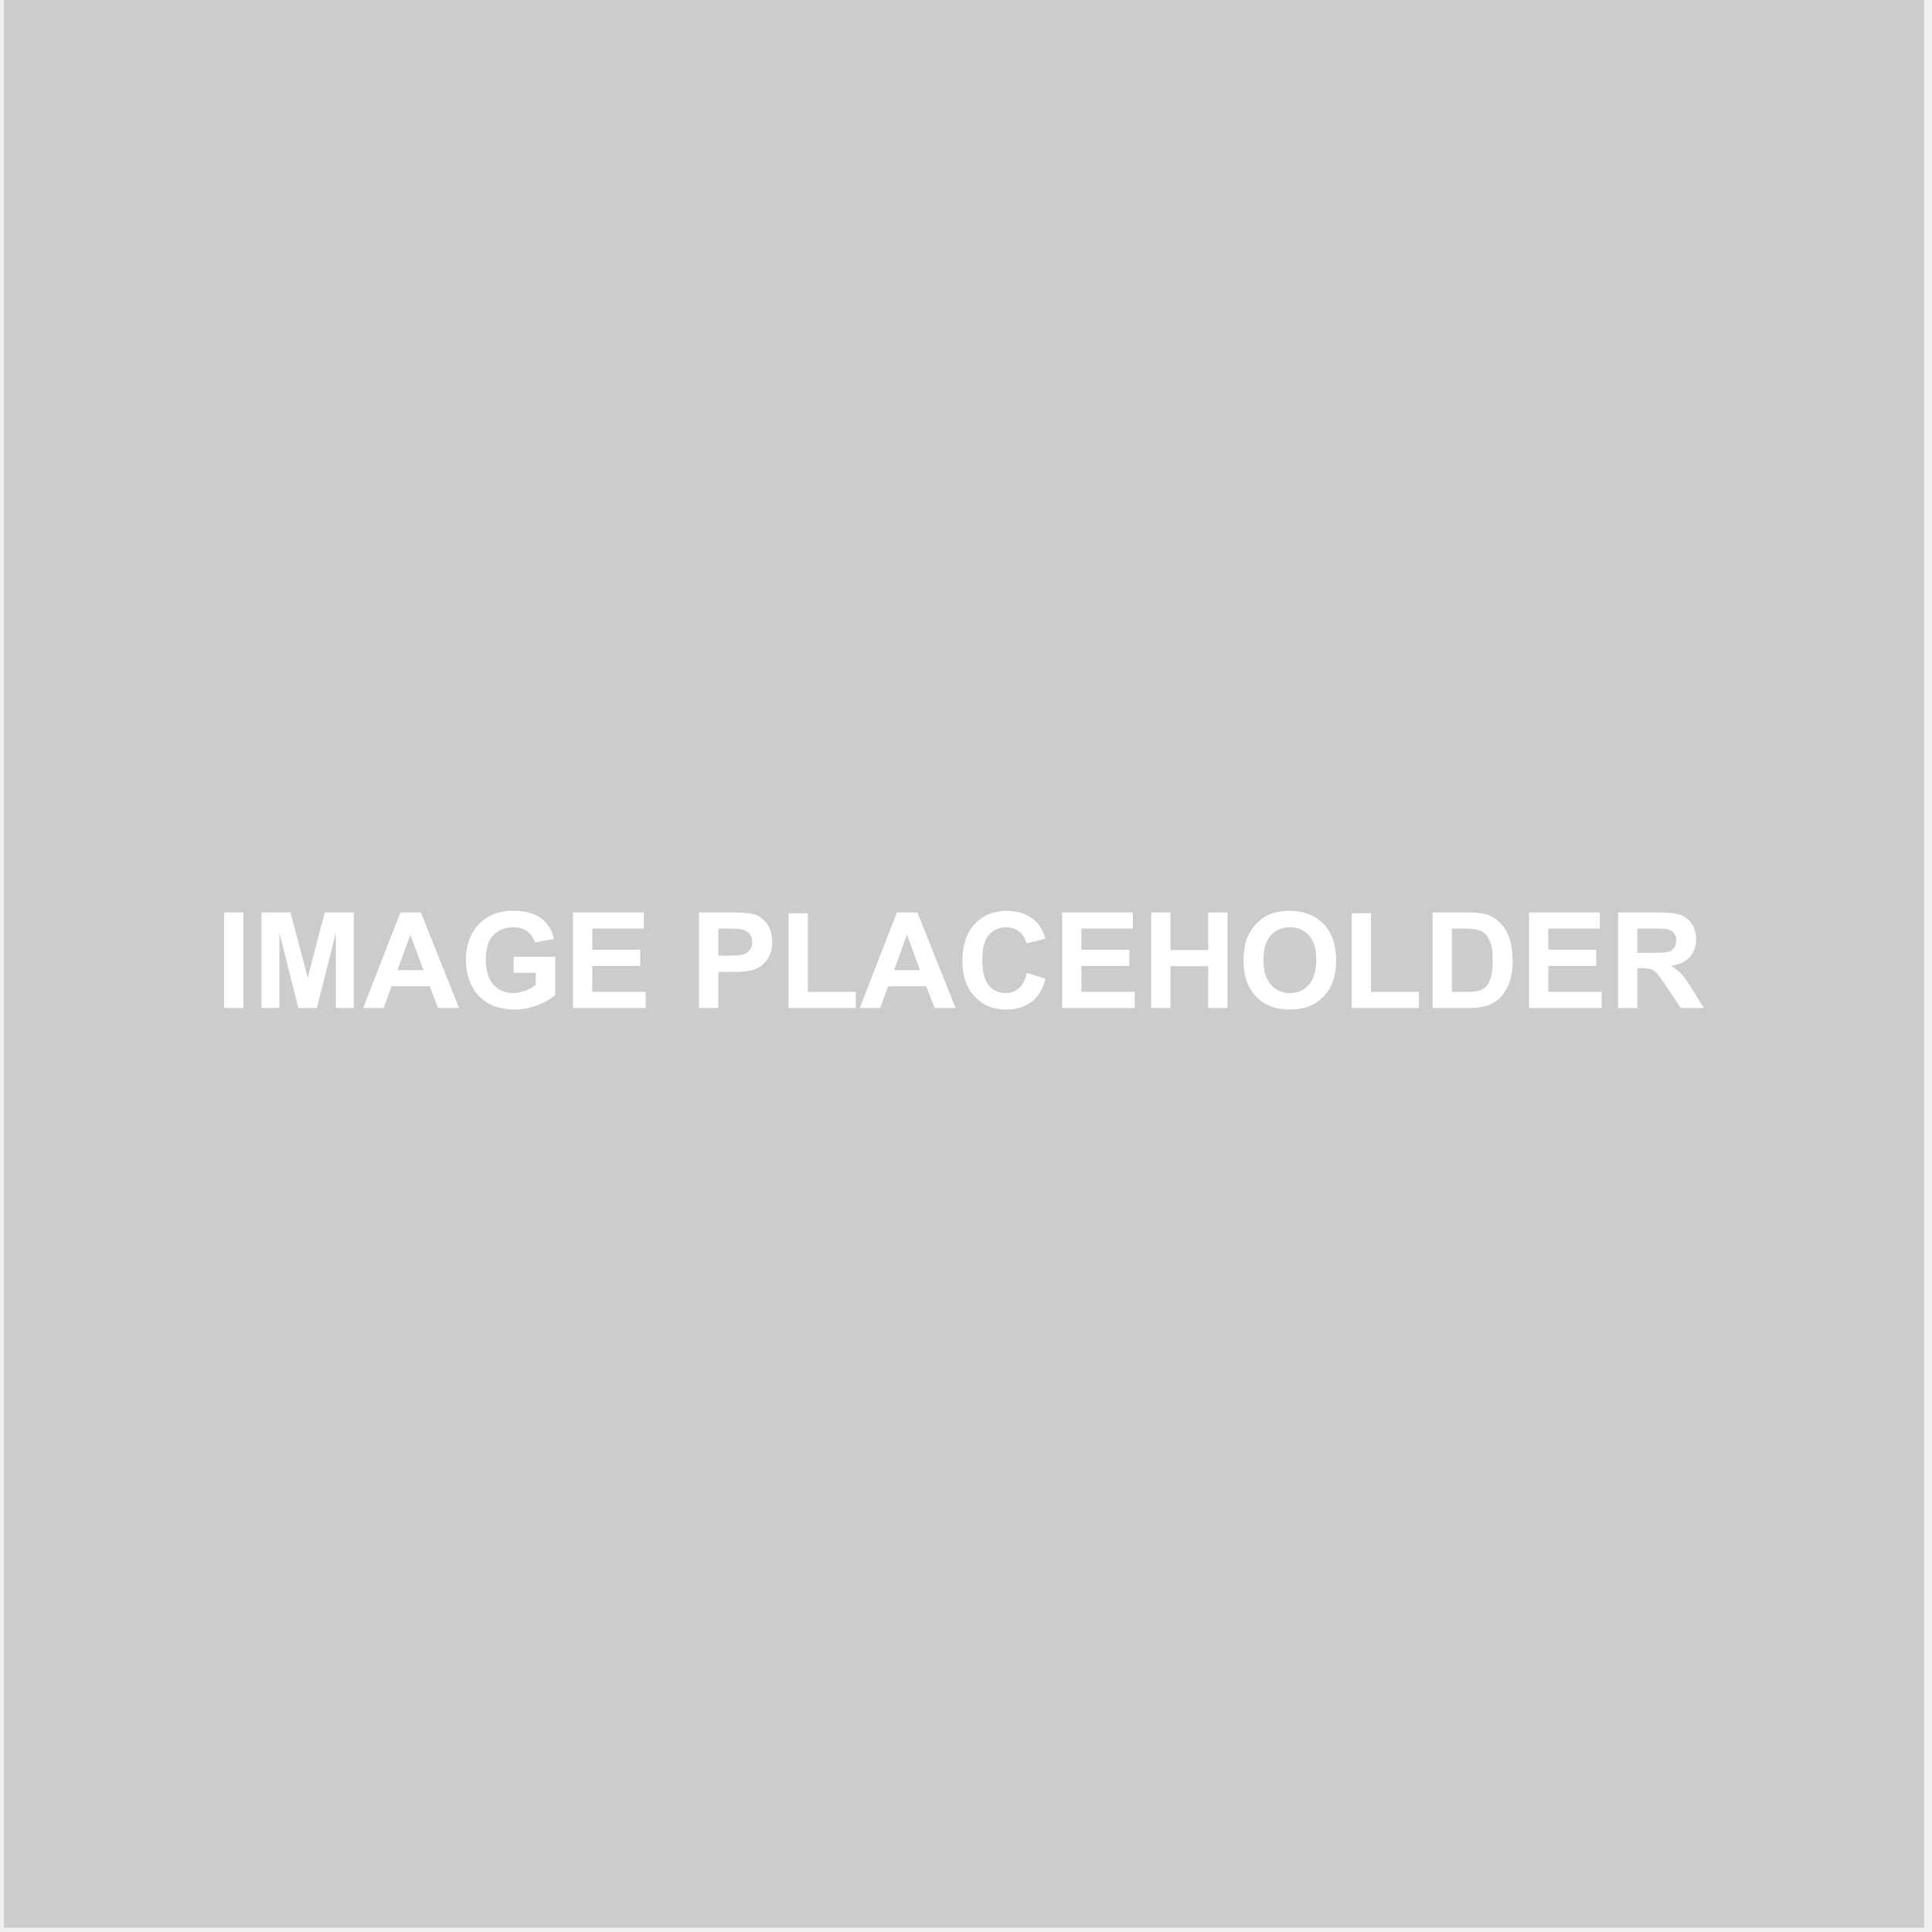
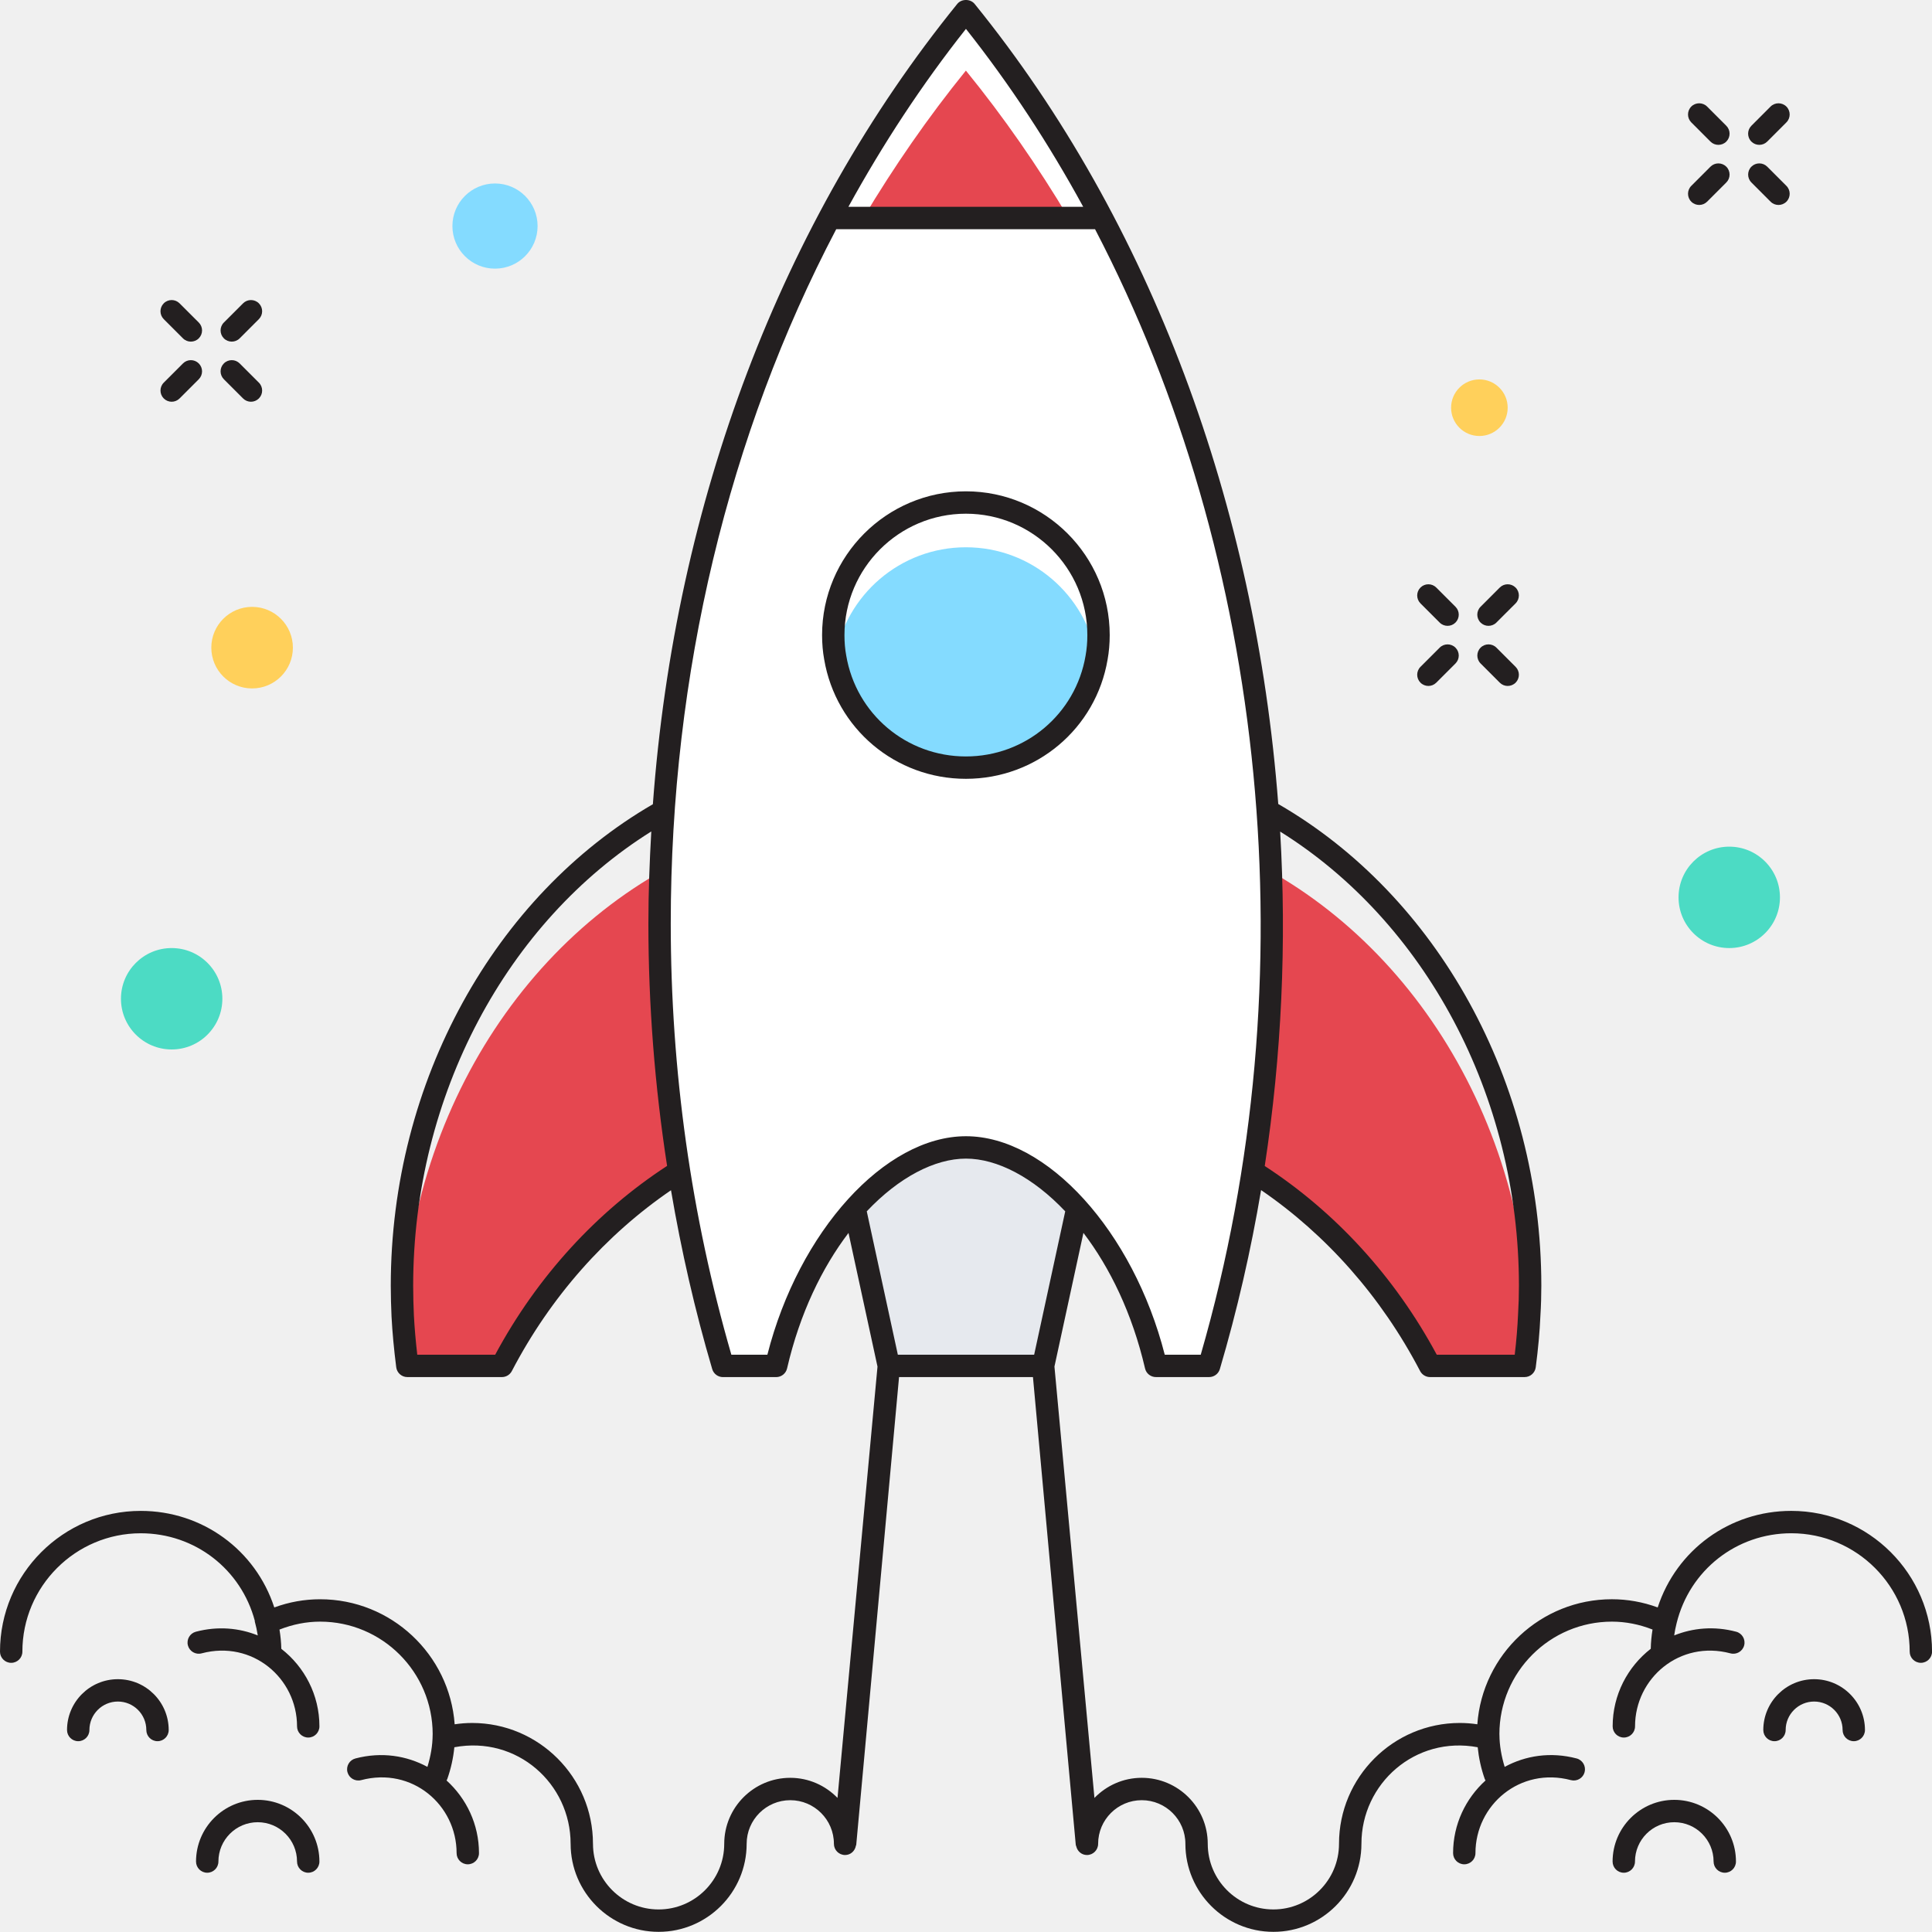
<svg xmlns="http://www.w3.org/2000/svg" version="1.1" id="Layer_1" x="0px" y="0px" width="250px" height="250px" viewBox="0 0 250 250" enable-background="new 0 0 250 250" xml:space="preserve">
-   <rect x="0.5" y="-0.95" fill="#CCCCCC" width="248.488" height="250.399" />
  <g>
-     <path fill="#FFFFFF" d="M29.004,130.43v-12.358h2.493v12.358H29.004z" />
-     <path fill="#FFFFFF" d="M33.842,130.43v-12.358h3.733l2.243,8.431l2.216-8.431h3.74v12.358h-2.318v-9.73l-2.451,9.73h-2.401   l-2.447-9.73v9.73H33.842z" />
-     <path fill="#FFFFFF" d="M59.397,130.43h-2.714l-1.079-2.809h-4.939l-1.021,2.809H47l4.81-12.358h2.639L59.397,130.43z    M54.802,125.539l-1.704-4.584l-1.668,4.584H54.802z" />
-     <path fill="#FFFFFF" d="M66.465,125.886v-2.082h5.38v4.92c-0.522,0.507-1.28,0.95-2.272,1.338   c-0.991,0.387-1.995,0.575-3.013,0.575c-1.293,0-2.418-0.269-3.38-0.812c-0.961-0.541-1.684-1.317-2.167-2.326   c-0.483-1.006-0.722-2.106-0.722-3.291c0-1.287,0.267-2.43,0.805-3.432c0.54-0.999,1.33-1.765,2.37-2.3   c0.793-0.411,1.778-0.615,2.96-0.615c1.532,0,2.73,0.321,3.592,0.965c0.864,0.641,1.418,1.531,1.667,2.668l-2.479,0.462   c-0.173-0.608-0.5-1.086-0.982-1.436c-0.479-0.353-1.08-0.528-1.797-0.528c-1.092,0-1.958,0.346-2.602,1.036   c-0.643,0.694-0.963,1.718-0.963,3.078c0,1.466,0.325,2.566,0.976,3.297c0.652,0.735,1.509,1.104,2.563,1.104   c0.521,0,1.044-0.105,1.571-0.312c0.526-0.202,0.977-0.451,1.351-0.743v-1.567H66.465z" />
-     <path fill="#FFFFFF" d="M74.146,130.43v-12.358h9.16v2.089h-6.667v2.739h6.205v2.085h-6.205v3.361h6.903v2.084H74.146z" />
-     <path fill="#FFFFFF" d="M90.454,130.43v-12.358h4.002c1.517,0,2.506,0.063,2.965,0.185c0.71,0.187,1.301,0.588,1.779,1.209   c0.479,0.621,0.719,1.424,0.719,2.408c0,0.758-0.138,1.396-0.414,1.913c-0.277,0.518-0.625,0.922-1.051,1.217   c-0.424,0.296-0.854,0.491-1.292,0.584c-0.596,0.121-1.458,0.18-2.587,0.18h-1.628v4.662H90.454z M92.947,120.161v3.507h1.365   c0.983,0,1.641-0.065,1.973-0.193c0.332-0.129,0.594-0.332,0.781-0.607c0.188-0.276,0.283-0.595,0.283-0.962   c0-0.448-0.134-0.82-0.397-1.11c-0.265-0.294-0.597-0.476-1.004-0.55c-0.295-0.058-0.894-0.085-1.793-0.085H92.947z" />
-     <path fill="#FFFFFF" d="M102.033,130.43v-12.257h2.495v10.173h6.204v2.084H102.033z" />
-     <path fill="#FFFFFF" d="M123.65,130.43h-2.713l-1.078-2.809h-4.939l-1.021,2.809h-2.643l4.81-12.358h2.638L123.65,130.43z    M119.058,125.539l-1.7-4.584l-1.669,4.584H119.058z" />
-     <path fill="#FFFFFF" d="M132.881,125.886l2.418,0.768c-0.369,1.35-0.986,2.349-1.85,3.004c-0.862,0.652-1.954,0.979-3.283,0.979   c-1.641,0-2.989-0.558-4.043-1.679c-1.06-1.123-1.587-2.652-1.587-4.599c0-2.057,0.532-3.654,1.594-4.791   c1.06-1.137,2.458-1.707,4.188-1.707c1.514,0,2.739,0.447,3.685,1.339c0.561,0.53,0.983,1.288,1.262,2.276l-2.466,0.591   c-0.146-0.642-0.453-1.148-0.916-1.519c-0.464-0.371-1.027-0.556-1.688-0.556c-0.92,0-1.664,0.329-2.231,0.985   c-0.572,0.66-0.856,1.723-0.856,3.194c0,1.565,0.28,2.675,0.843,3.338c0.562,0.664,1.294,0.996,2.191,0.996   c0.661,0,1.232-0.213,1.71-0.636C132.328,127.453,132.672,126.791,132.881,125.886z" />
-     <path fill="#FFFFFF" d="M137.44,130.43v-12.358h9.158v2.089h-6.666v2.739h6.204v2.085h-6.204v3.361h6.904v2.084H137.44z" />
-     <path fill="#FFFFFF" d="M148.963,130.43v-12.358h2.492v4.862h4.89v-4.862h2.492v12.358h-2.492v-5.404h-4.89v5.404H148.963z" />
-     <path fill="#FFFFFF" d="M160.91,124.327c0-1.261,0.191-2.314,0.565-3.169c0.279-0.631,0.665-1.196,1.153-1.694   c0.484-0.501,1.016-0.872,1.597-1.113c0.769-0.326,1.655-0.489,2.663-0.489c1.819,0,3.276,0.564,4.368,1.693   c1.095,1.13,1.641,2.7,1.641,4.713c0,1.991-0.543,3.554-1.626,4.683c-1.087,1.125-2.536,1.686-4.351,1.686   c-1.837,0-3.298-0.558-4.384-1.679C161.455,127.835,160.91,126.293,160.91,124.327z M163.482,124.243   c0,1.398,0.325,2.458,0.972,3.18c0.643,0.722,1.462,1.085,2.46,1.085c0.995,0,1.809-0.36,2.449-1.076   c0.634-0.717,0.955-1.791,0.955-3.223c0-1.417-0.31-2.473-0.931-3.171c-0.62-0.694-1.447-1.044-2.474-1.044   c-1.032,0-1.858,0.351-2.485,1.057C163.798,121.756,163.482,122.819,163.482,124.243z" />
-     <path fill="#FFFFFF" d="M174.912,130.43v-12.257h2.493v10.173h6.202v2.084H174.912z" />
-     <path fill="#FFFFFF" d="M185.378,118.072h4.56c1.029,0,1.812,0.078,2.351,0.237c0.727,0.212,1.349,0.592,1.863,1.137   c0.519,0.545,0.913,1.21,1.181,2.001c0.272,0.789,0.404,1.763,0.404,2.92c0,1.018-0.124,1.893-0.38,2.631   c-0.307,0.898-0.748,1.627-1.323,2.182c-0.43,0.423-1.018,0.751-1.753,0.985c-0.548,0.172-1.284,0.265-2.207,0.265h-4.695V118.072z    M187.872,120.161v8.185h1.863c0.698,0,1.198-0.038,1.508-0.116c0.407-0.102,0.742-0.272,1.009-0.515s0.484-0.642,0.653-1.192   c0.166-0.555,0.254-1.309,0.254-2.265c0-0.953-0.088-1.687-0.254-2.2c-0.169-0.511-0.403-0.91-0.708-1.197   c-0.305-0.285-0.687-0.479-1.155-0.58c-0.347-0.08-1.032-0.121-2.048-0.121H187.872z" />
-     <path fill="#FFFFFF" d="M197.852,130.43v-12.358h9.161v2.089h-6.667v2.739h6.204v2.085h-6.204v3.361h6.903v2.084H197.852z" />
-     <path fill="#FFFFFF" d="M209.374,130.43v-12.358h5.248c1.322,0,2.281,0.111,2.881,0.333c0.598,0.223,1.075,0.617,1.435,1.185   c0.362,0.567,0.54,1.216,0.54,1.947c0,0.927-0.27,1.691-0.817,2.297c-0.545,0.603-1.358,0.984-2.443,1.143   c0.541,0.314,0.984,0.66,1.336,1.035c0.353,0.379,0.822,1.045,1.419,2.007l1.511,2.412h-2.985l-1.803-2.69   c-0.642-0.961-1.079-1.564-1.313-1.814s-0.485-0.421-0.754-0.518c-0.262-0.091-0.681-0.138-1.253-0.138h-0.506v5.161H209.374z    M211.868,123.297h1.846c1.198,0,1.943-0.048,2.243-0.152c0.295-0.102,0.528-0.275,0.698-0.522   c0.168-0.246,0.251-0.555,0.251-0.925c0-0.417-0.107-0.752-0.331-1.008c-0.222-0.258-0.534-0.418-0.939-0.485   c-0.203-0.027-0.809-0.044-1.82-0.044h-1.947V123.297z" />
+     <g>
+       <path fill="#E54750" d="M197.885,170.123c-0.097,2.238-0.311,4.438-0.599,6.621h-12.238    c-6.991-13.396-17.879-23.883-30.928-29.479v-39.075C178.385,116.146,196.396,140.624,197.885,170.123z" />
+     </g>
+     <g>
+       <path fill="#E54750" d="M95.876,108.192v39.076c-13.05,5.598-23.938,16.08-30.927,29.479H52.71    c-0.271-2.123-0.483-4.268-0.599-6.447C53.54,140.721,71.571,116.146,95.876,108.192z" />
+     </g>
+     <polygon fill="#E6E9EE" points="134.984,176.748 115.014,176.748 107.366,141.48 142.631,141.48  " />
+     <path fill="#FFFFFF" d="M100.438,176.748c3.845-16.637,14.979-28.271,24.557-28.271c9.573,0,20.724,11.638,24.586,28.271h6.88   c17.438-59.103,6.982-127.908-31.466-175.326C98.568,34.029,85.348,76.753,85.348,119.494c0,19.396,2.76,38.799,8.204,57.254   H100.438L100.438,176.748z" />
+     <g>
+       <path fill="#E54750" d="M138.29,28.21h-26.584c3.978-6.659,8.397-13.05,13.28-19.074C129.893,15.16,134.312,21.551,138.29,28.21z" />
+     </g>
+     <g>
+       <path fill="#84DBFF" d="M141.898,85.083c-1.371,8.089-8.418,14.249-16.913,14.249c-8.493,0-15.539-6.159-16.909-14.249    c1.37-8.088,8.416-14.266,16.909-14.266C133.48,70.817,140.527,76.995,141.898,85.083z" />
+     </g>
+     <g>
+       <path fill="#231F20" d="M124.986,100.779c-9.107,0-16.819-6.5-18.338-15.454c-0.178-0.975-0.271-2.038-0.271-3.139    c0-10.259,8.349-18.609,18.608-18.609c10.264,0,18.611,8.35,18.611,18.609c0,1.101-0.093,2.165-0.273,3.158    C141.811,94.278,134.096,100.779,124.986,100.779z M124.986,66.473c-8.663,0-15.713,7.049-15.713,15.713    c0,0.941,0.074,1.803,0.228,2.636c1.284,7.577,7.796,13.062,15.485,13.062c7.694,0,14.204-5.485,15.487-13.042    c0.151-0.852,0.229-1.713,0.229-2.655C140.702,73.522,133.65,66.473,124.986,66.473z" />
+     </g>
+     <g>
+       <g>
+         <path fill="#231F20" d="M192.607,80.984c-0.371,0-0.738-0.14-1.021-0.424c-0.566-0.564-0.566-1.482,0-2.046l2.482-2.485     c0.564-0.565,1.481-0.565,2.049,0c0.566,0.566,0.566,1.482,0,2.048l-2.484,2.483C193.352,80.844,192.979,80.984,192.607,80.984z" />
+       </g>
+       <g>
+         <path fill="#231F20" d="M184.833,88.762c-0.371,0-0.744-0.144-1.024-0.426c-0.565-0.565-0.565-1.482,0-2.047l2.483-2.482     c0.563-0.566,1.481-0.566,2.047,0c0.565,0.565,0.565,1.481,0,2.047l-2.485,2.483C185.57,88.619,185.201,88.762,184.833,88.762z" />
+       </g>
+       <g>
+         <path fill="#231F20" d="M195.092,88.762c-0.369,0-0.738-0.142-1.021-0.424l-2.482-2.485c-0.564-0.565-0.564-1.482,0-2.047     c0.564-0.566,1.48-0.566,2.047,0l2.484,2.485c0.564,0.565,0.564,1.481,0,2.047C195.835,88.621,195.463,88.762,195.092,88.762z" />
+       </g>
+       <g>
+         <path fill="#231F20" d="M187.314,80.984c-0.371,0-0.741-0.14-1.022-0.424l-2.483-2.483c-0.565-0.566-0.565-1.484,0-2.048     c0.563-0.565,1.48-0.565,2.045,0l2.485,2.485c0.565,0.564,0.565,1.482,0,2.046C188.057,80.844,187.688,80.984,187.314,80.984z" />
+       </g>
+     </g>
+     <g>
+       <g>
+         <path fill="#231F20" d="M227.65,18.744c-0.369,0-0.74-0.14-1.022-0.422c-0.563-0.565-0.563-1.482,0-2.049l2.483-2.485     c0.563-0.563,1.479-0.563,2.047,0c0.566,0.566,0.566,1.484,0,2.05l-2.482,2.484C228.393,18.604,228.021,18.744,227.65,18.744z" />
+       </g>
+       <g>
+         <path fill="#231F20" d="M219.874,26.521c-0.372,0-0.742-0.141-1.022-0.424c-0.564-0.565-0.564-1.482,0-2.047l2.482-2.483     c0.566-0.565,1.482-0.565,2.049,0c0.564,0.565,0.564,1.484,0,2.047l-2.484,2.483C220.613,26.379,220.245,26.521,219.874,26.521z" />
+       </g>
+       <g>
+         <path fill="#231F20" d="M230.137,26.522c-0.371,0-0.742-0.141-1.025-0.424l-2.481-2.485c-0.563-0.565-0.563-1.484,0-2.047     c0.563-0.565,1.481-0.565,2.048,0l2.482,2.485c0.564,0.565,0.564,1.482,0,2.047C230.875,26.381,230.504,26.522,230.137,26.522z" />
+       </g>
+       <g>
+         <path fill="#231F20" d="M222.357,18.744c-0.371,0-0.74-0.14-1.023-0.422l-2.482-2.484c-0.564-0.566-0.564-1.482,0-2.05     c0.563-0.563,1.48-0.563,2.047,0l2.484,2.485c0.565,0.567,0.565,1.482,0,2.049C223.1,18.604,222.729,18.744,222.357,18.744z" />
+       </g>
+     </g>
+     <g>
+       <circle fill="#FFD05B" cx="191.432" cy="52.757" r="3.661" />
+     </g>
+     <g>
+       <circle fill="#4CDBC4" cx="223.764" cy="116.118" r="6.561" />
+     </g>
+     <g>
+       <circle fill="#4CDBC4" cx="22.213" cy="129.239" r="6.561" />
+     </g>
+     <g>
+       <g>
+         <g>
+           <path fill="#231F20" d="M29.991,44.206c-0.371,0-0.741-0.141-1.024-0.424c-0.565-0.565-0.565-1.482,0-2.047l2.484-2.483      c0.566-0.567,1.482-0.567,2.047,0c0.565,0.566,0.565,1.482,0,2.045l-2.483,2.485C30.732,44.065,30.361,44.206,29.991,44.206z" />
+         </g>
+         <g>
+           <path fill="#231F20" d="M22.214,51.985c-0.371,0-0.741-0.144-1.023-0.426c-0.565-0.564-0.565-1.482,0-2.047l2.484-2.483      c0.565-0.568,1.481-0.568,2.047,0c0.565,0.564,0.565,1.48,0,2.046l-2.484,2.484C22.955,51.841,22.584,51.985,22.214,51.985z" />
+         </g>
+         <g>
+           <path fill="#231F20" d="M32.475,51.985c-0.371,0-0.741-0.144-1.024-0.426l-2.484-2.484c-0.565-0.566-0.565-1.482,0-2.046      c0.565-0.568,1.482-0.568,2.048,0l2.483,2.483c0.565,0.565,0.565,1.483,0,2.047C33.215,51.841,32.845,51.985,32.475,51.985z" />
+         </g>
+         <g>
+           <path fill="#231F20" d="M24.698,44.206c-0.371,0-0.741-0.141-1.023-0.424l-2.485-2.485c-0.565-0.563-0.565-1.479,0-2.045      c0.565-0.567,1.481-0.567,2.047,0l2.485,2.483c0.565,0.563,0.565,1.482,0,2.047C25.439,44.065,25.068,44.206,24.698,44.206z" />
+         </g>
+       </g>
+       <g>
+         <circle fill="#84DBFF" cx="64.053" cy="29.252" r="5.511" />
+       </g>
+     </g>
+     <g>
+       <circle fill="#FFD05B" cx="32.622" cy="83.806" r="5.278" />
+     </g>
+     <g>
+       <path fill="#231F20" d="M231.786,195.508c-7.972,0-14.853,5.057-17.28,12.494c-1.921-0.706-3.908-1.061-5.931-1.061    c-9.196,0-16.755,7.147-17.409,16.181c-0.76-0.114-1.509-0.171-2.264-0.171c-8.62,0-15.635,7.014-15.635,15.633    c0,0,0,0.004,0,0.006c0,4.684-3.812,8.491-8.492,8.491c-4.686,0-8.493-3.81-8.493-8.491c0-4.712-3.831-8.542-8.541-8.542    c-2.4,0-4.567,1.004-6.121,2.604l-5.175-55.82l3.75-17.296c3.414,4.479,6.312,10.396,7.973,17.539    c0.15,0.655,0.734,1.118,1.411,1.118h6.88c0.643,0,1.207-0.42,1.389-1.035c2.246-7.615,4.021-15.355,5.336-23.161    c8.402,5.75,15.545,13.765,20.578,23.417c0.252,0.479,0.746,0.779,1.286,0.779h12.238c0.726,0,1.338-0.537,1.437-1.258    c0.314-2.394,0.517-4.601,0.607-6.723c0.079-1.27,0.117-2.553,0.117-3.837c0-26.507-13.567-50.526-34.041-62.337    c-2.917-38.434-16.432-75.341-39.288-103.53c-0.552-0.679-1.701-0.679-2.25,0c-22.8,28.135-36.519,64.453-39.386,103.557    c-20.41,11.83-33.916,35.841-33.916,62.31c0,1.334,0.04,2.67,0.098,3.996c0.109,2.055,0.309,4.196,0.608,6.553    c0.093,0.724,0.708,1.269,1.437,1.269h12.24c0.539,0,1.034-0.301,1.283-0.779c5.036-9.654,12.186-17.65,20.595-23.398    c1.332,7.825,3.096,15.555,5.334,23.145c0.182,0.615,0.747,1.035,1.388,1.035h6.886c0.674,0,1.26-0.465,1.412-1.122    c1.65-7.142,4.543-13.056,7.95-17.533l3.751,17.298l-5.174,55.812c-1.553-1.599-3.717-2.602-6.117-2.602    c-4.71,0-8.542,3.83-8.542,8.542c0,4.683-3.809,8.491-8.491,8.491c-4.684,0-8.492-3.809-8.492-8.491    c0-0.004-0.002-0.007-0.002-0.012c-0.004-8.617-7.016-15.627-15.633-15.627c-0.755,0-1.503,0.057-2.263,0.171    c-0.656-9.031-8.215-16.18-17.411-16.18c-2.021,0-4.009,0.354-5.93,1.06c-2.428-7.438-9.308-12.494-17.28-12.494    C8.171,195.508,0,203.68,0,213.723c0,0.799,0.649,1.447,1.448,1.447c0.799,0,1.448-0.648,1.448-1.447    c0-8.445,6.872-15.318,15.318-15.318c7.006,0,12.995,4.65,14.77,11.369c-0.009,0.002-0.016,0.004-0.025,0.006    c0.167,0.604,0.299,1.221,0.397,1.844c-2.408-0.971-5.164-1.23-8.013-0.479c-0.772,0.207-1.233,0.998-1.028,1.771    c0.207,0.771,0.998,1.235,1.771,1.028c6.562-1.745,12.351,3.207,12.351,9.445c0,0.801,0.649,1.448,1.448,1.448    c0.8,0,1.448-0.647,1.448-1.448c0-4.074-1.941-7.707-4.932-10.033c-0.018-0.84-0.1-1.672-0.237-2.49    c1.706-0.67,3.469-1.027,5.262-1.027c8.029,0,14.562,6.53,14.562,14.562c0,0.026-0.004,0.054-0.005,0.08    c-0.007,1.396-0.256,2.785-0.676,4.153c-2.684-1.454-5.933-1.979-9.316-1.09c-0.773,0.204-1.235,0.997-1.03,1.771    c0.206,0.774,1.003,1.234,1.77,1.033c6.598-1.75,12.353,3.209,12.353,9.444c0,0.801,0.648,1.448,1.448,1.448    c0.799,0,1.448-0.647,1.448-1.448c0-3.729-1.631-7.078-4.199-9.403c0.031-0.062,0.073-0.111,0.095-0.179    c0.477-1.353,0.779-2.729,0.917-4.117c8.102-1.517,15.044,4.703,15.044,12.491c0,0.006,0.002,0.007,0.002,0.011    c0.004,6.277,5.111,11.384,11.388,11.384c6.279,0,11.389-5.108,11.389-11.389c0-3.113,2.533-5.646,5.646-5.646    c3.112,0,5.646,2.531,5.646,5.646c0,0.801,0.647,1.448,1.448,1.448c0.711,0,1.277-0.524,1.396-1.204    c0.012-0.045,0.04-0.062,0.045-0.114l5.539-60.524h17.329l5.539,60.524c0.007,0.078,0.045,0.128,0.063,0.192    c0.147,0.64,0.696,1.126,1.383,1.126c0.798,0,1.447-0.647,1.447-1.448c0-3.113,2.53-5.646,5.646-5.646    c3.114,0,5.646,2.531,5.646,5.646c0,6.278,5.108,11.389,11.389,11.389c6.279,0,11.39-5.108,11.39-11.389c0-0.002,0-0.004,0-0.004    c0-7.79,6.958-14.004,15.045-12.493c0.142,1.39,0.44,2.769,0.918,4.117c0.022,0.063,0.065,0.117,0.099,0.179    c-2.568,2.325-4.201,5.676-4.201,9.403c0,0.801,0.647,1.448,1.447,1.448c0.801,0,1.447-0.647,1.447-1.448    c0-6.235,5.78-11.188,12.354-9.444c0.775,0.202,1.567-0.259,1.771-1.033c0.202-0.771-0.257-1.563-1.029-1.771    c-3.385-0.892-6.634-0.367-9.315,1.09c-0.419-1.368-0.669-2.76-0.677-4.153c-0.002-0.026-0.006-0.054-0.006-0.08    c0-8.03,6.532-14.562,14.562-14.562c1.791,0,3.553,0.355,5.254,1.023c-0.134,0.82-0.212,1.65-0.229,2.488    c-2.992,2.328-4.931,5.965-4.931,10.039c0,0.801,0.647,1.448,1.448,1.448c0.8,0,1.449-0.647,1.449-1.448    c0-6.236,5.785-11.191,12.347-9.445c0.778,0.207,1.569-0.258,1.772-1.028c0.203-0.772-0.256-1.563-1.028-1.771    c-2.854-0.759-5.617-0.492-8.026,0.479c0.077-0.532,0.18-1.059,0.312-1.575c1.68-6.866,7.742-11.646,14.844-11.646    c8.447,0,15.318,6.871,15.318,15.318c0,0.799,0.646,1.447,1.447,1.447c0.799,0,1.446-0.648,1.446-1.447    C250,203.678,241.83,195.508,231.786,195.508z M165.652,107.606c18.641,11.625,30.897,34.042,30.897,58.771    c0,1.225-0.036,2.448-0.112,3.684c-0.074,1.686-0.215,3.406-0.431,5.236h-10.091c-5.46-10.163-13.189-18.516-22.257-24.417    C165.85,136.521,166.497,121.974,165.652,107.606z M124.993,3.737c5.668,7.16,10.729,14.876,15.174,23.025h-30.385    C114.253,18.628,119.312,10.909,124.993,3.737z M64.078,175.297H53.994c-0.207-1.796-0.35-3.465-0.436-5.064    c-0.056-1.271-0.094-2.562-0.094-3.854c0-24.708,12.209-47.15,30.812-58.789c-0.224,3.948-0.375,7.91-0.375,11.907    c0,10.564,0.828,21.047,2.42,31.37C77.259,156.771,69.535,165.139,64.078,175.297z M99.298,175.298h-4.661    c-5.205-18.002-7.842-36.769-7.842-55.802c0-32.366,7.482-63.305,21.412-89.838h33.492c22.264,42.714,27.811,96.715,13.676,145.64    h-4.657c-4.071-15.94-15.218-28.271-25.724-28.271C114.486,147.027,103.355,159.355,99.298,175.298z M116.18,175.298    l-4.021-18.553c4.164-4.41,8.809-6.821,12.836-6.821c4.026,0,8.675,2.414,12.845,6.823l-4.021,18.551H116.18z" />
+       <path fill="#231F20" d="M234.749,217.286c-3.627,0-6.579,2.948-6.579,6.575c0,0.802,0.648,1.449,1.448,1.449    c0.801,0,1.446-0.647,1.446-1.449c0-2.028,1.652-3.682,3.685-3.682c2.028,0,3.683,1.651,3.683,3.682    c0,0.802,0.646,1.449,1.446,1.449s1.447-0.647,1.447-1.449C241.325,220.234,238.375,217.286,234.749,217.286z" />
+       <path fill="#231F20" d="M216.65,232.9c-4.4,0-7.981,3.582-7.981,7.983c0,0.798,0.647,1.448,1.448,1.448    c0.8,0,1.449-0.65,1.449-1.448c0-2.808,2.279-5.089,5.084-5.089c2.807,0,5.088,2.281,5.088,5.089c0,0.798,0.65,1.448,1.449,1.448    c0.801,0,1.445-0.65,1.445-1.448C224.635,236.482,221.055,232.9,216.65,232.9z" />
+       <path fill="#231F20" d="M15.251,217.286c-3.626,0-6.577,2.948-6.577,6.575c0,0.802,0.648,1.449,1.448,1.449    c0.799,0,1.448-0.647,1.448-1.449c0-2.028,1.652-3.682,3.682-3.682c2.031,0,3.682,1.651,3.682,3.682    c0,0.802,0.648,1.449,1.448,1.449c0.8,0,1.448-0.647,1.448-1.449C21.829,220.234,18.879,217.286,15.251,217.286z" />
+       <path fill="#231F20" d="M33.349,232.9c-4.402,0-7.983,3.582-7.983,7.983c0,0.798,0.648,1.448,1.447,1.448    c0.8,0,1.449-0.65,1.449-1.448c0-2.808,2.282-5.089,5.087-5.089c2.805,0,5.087,2.281,5.087,5.089c0,0.798,0.649,1.448,1.448,1.448    c0.8,0,1.448-0.65,1.448-1.448C41.331,236.482,37.75,232.9,33.349,232.9z" />
+     </g>
  </g>
</svg>
